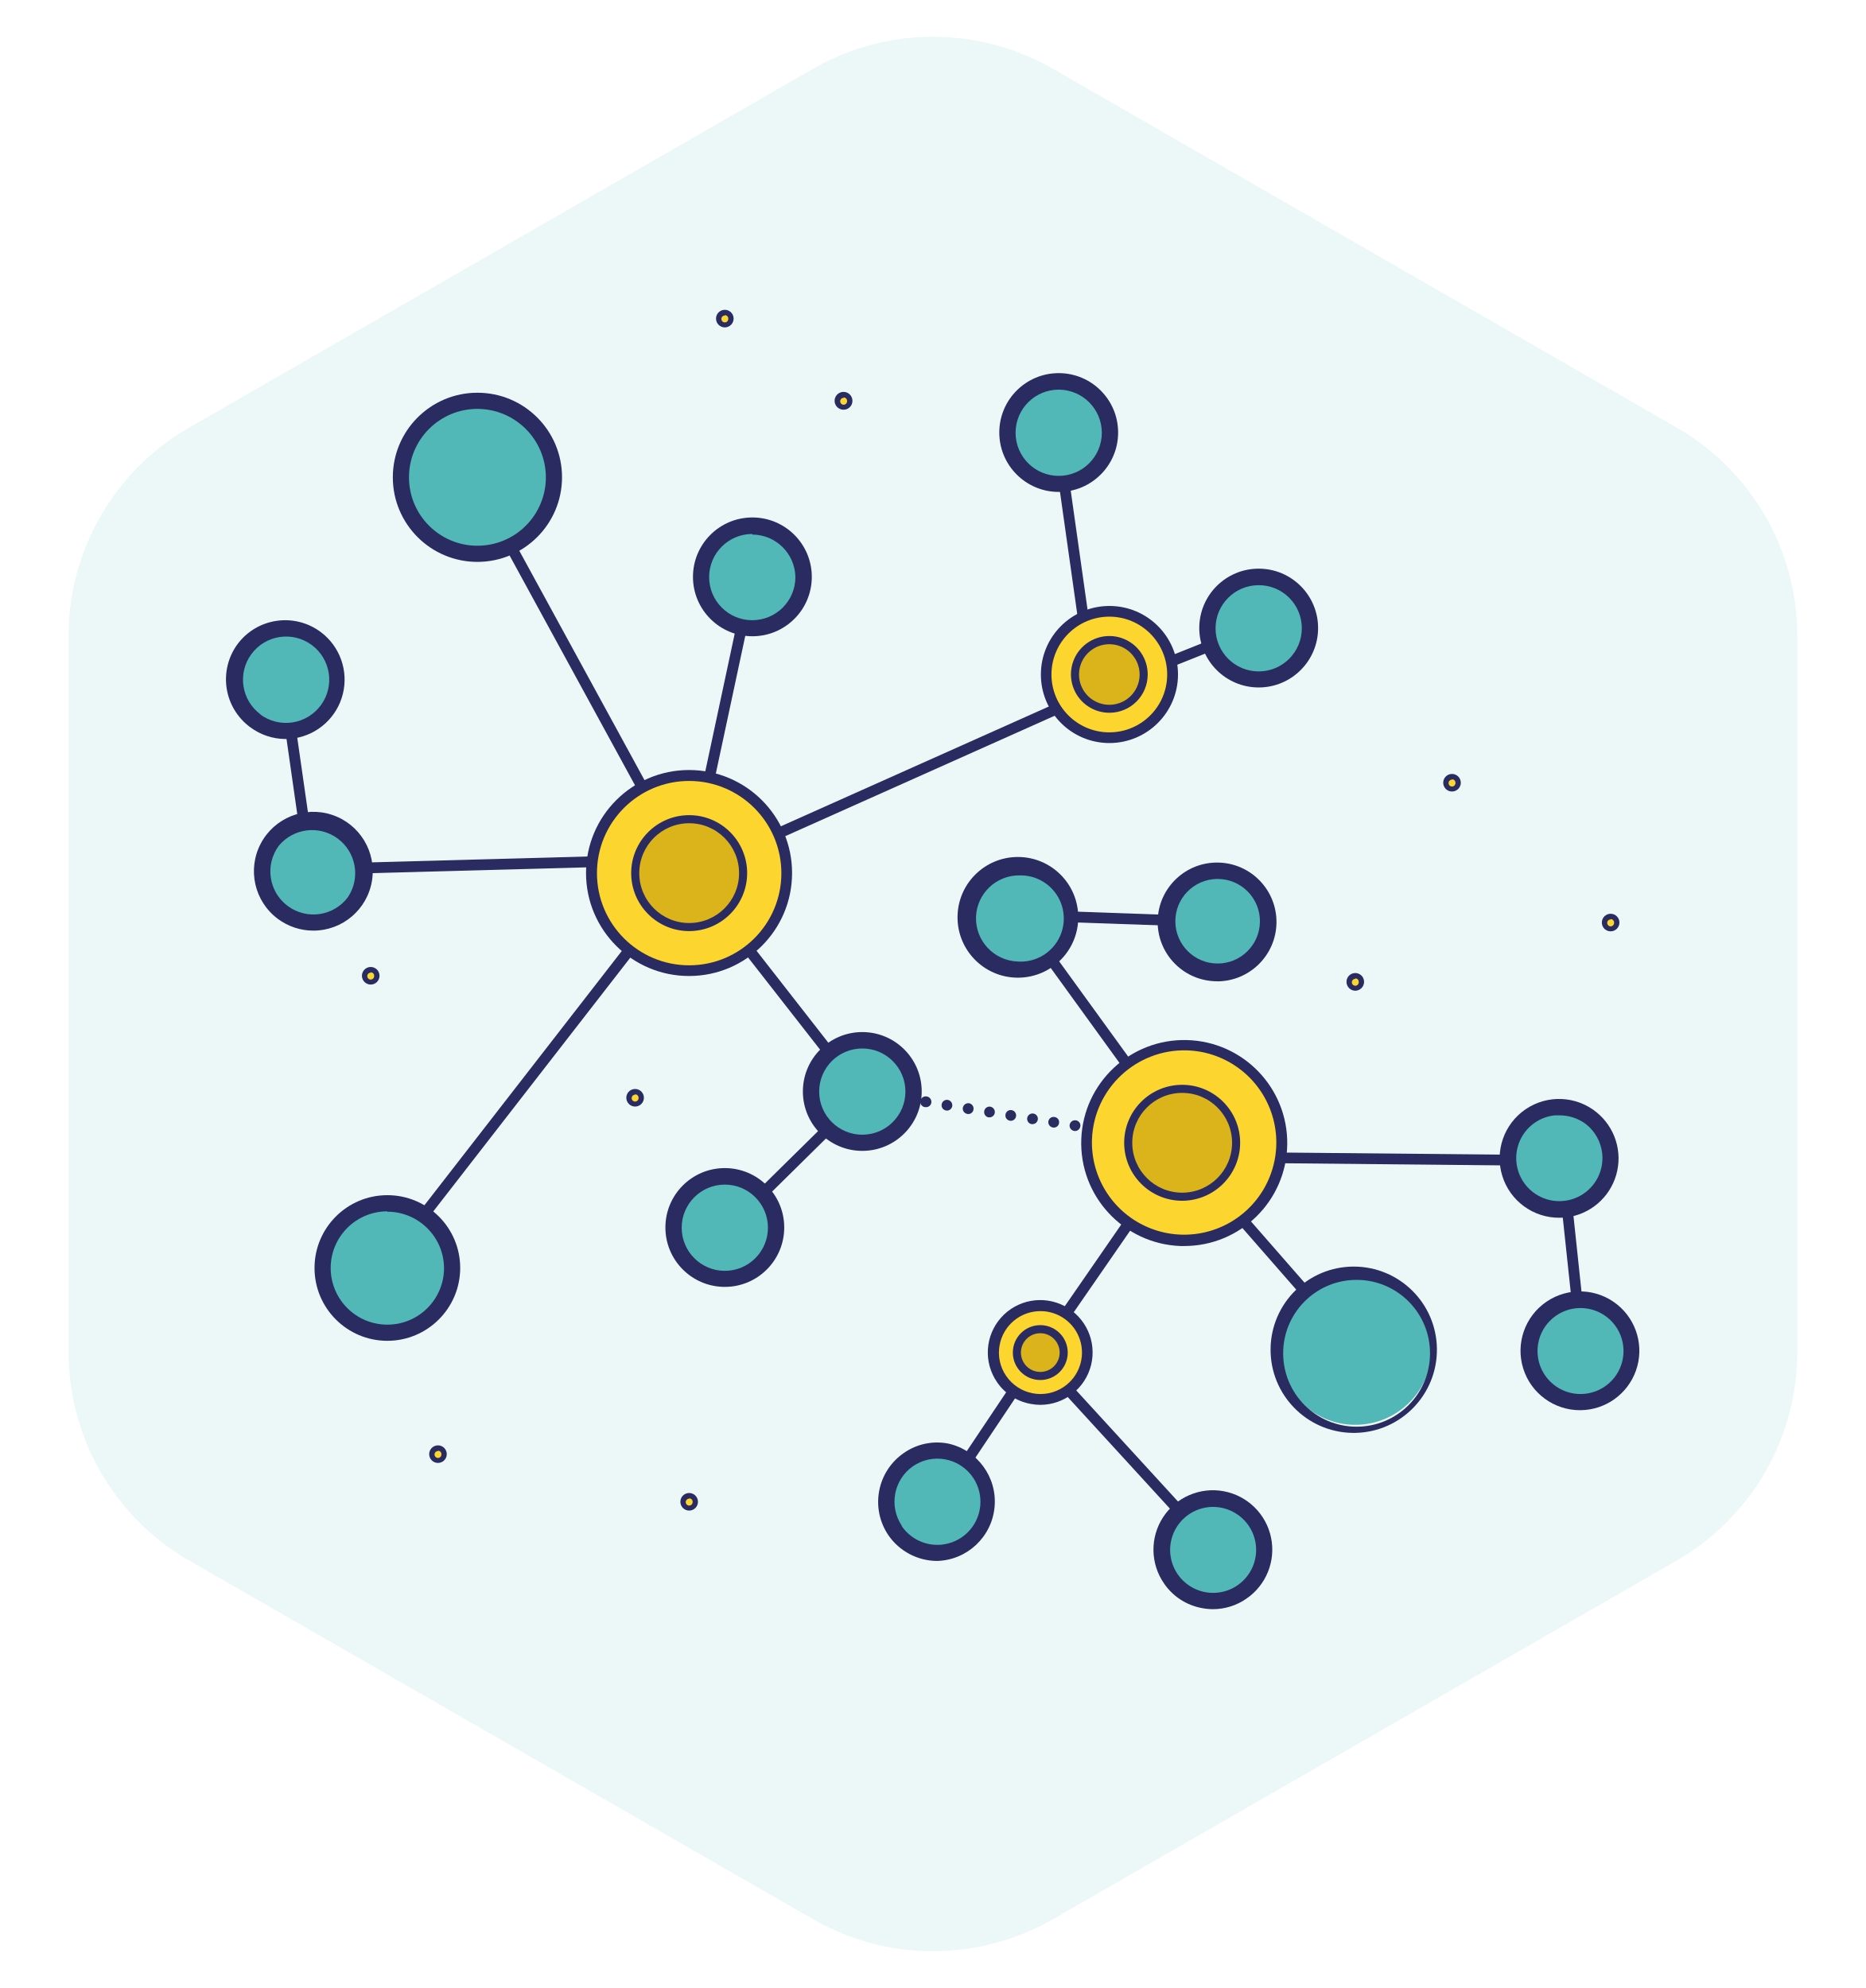
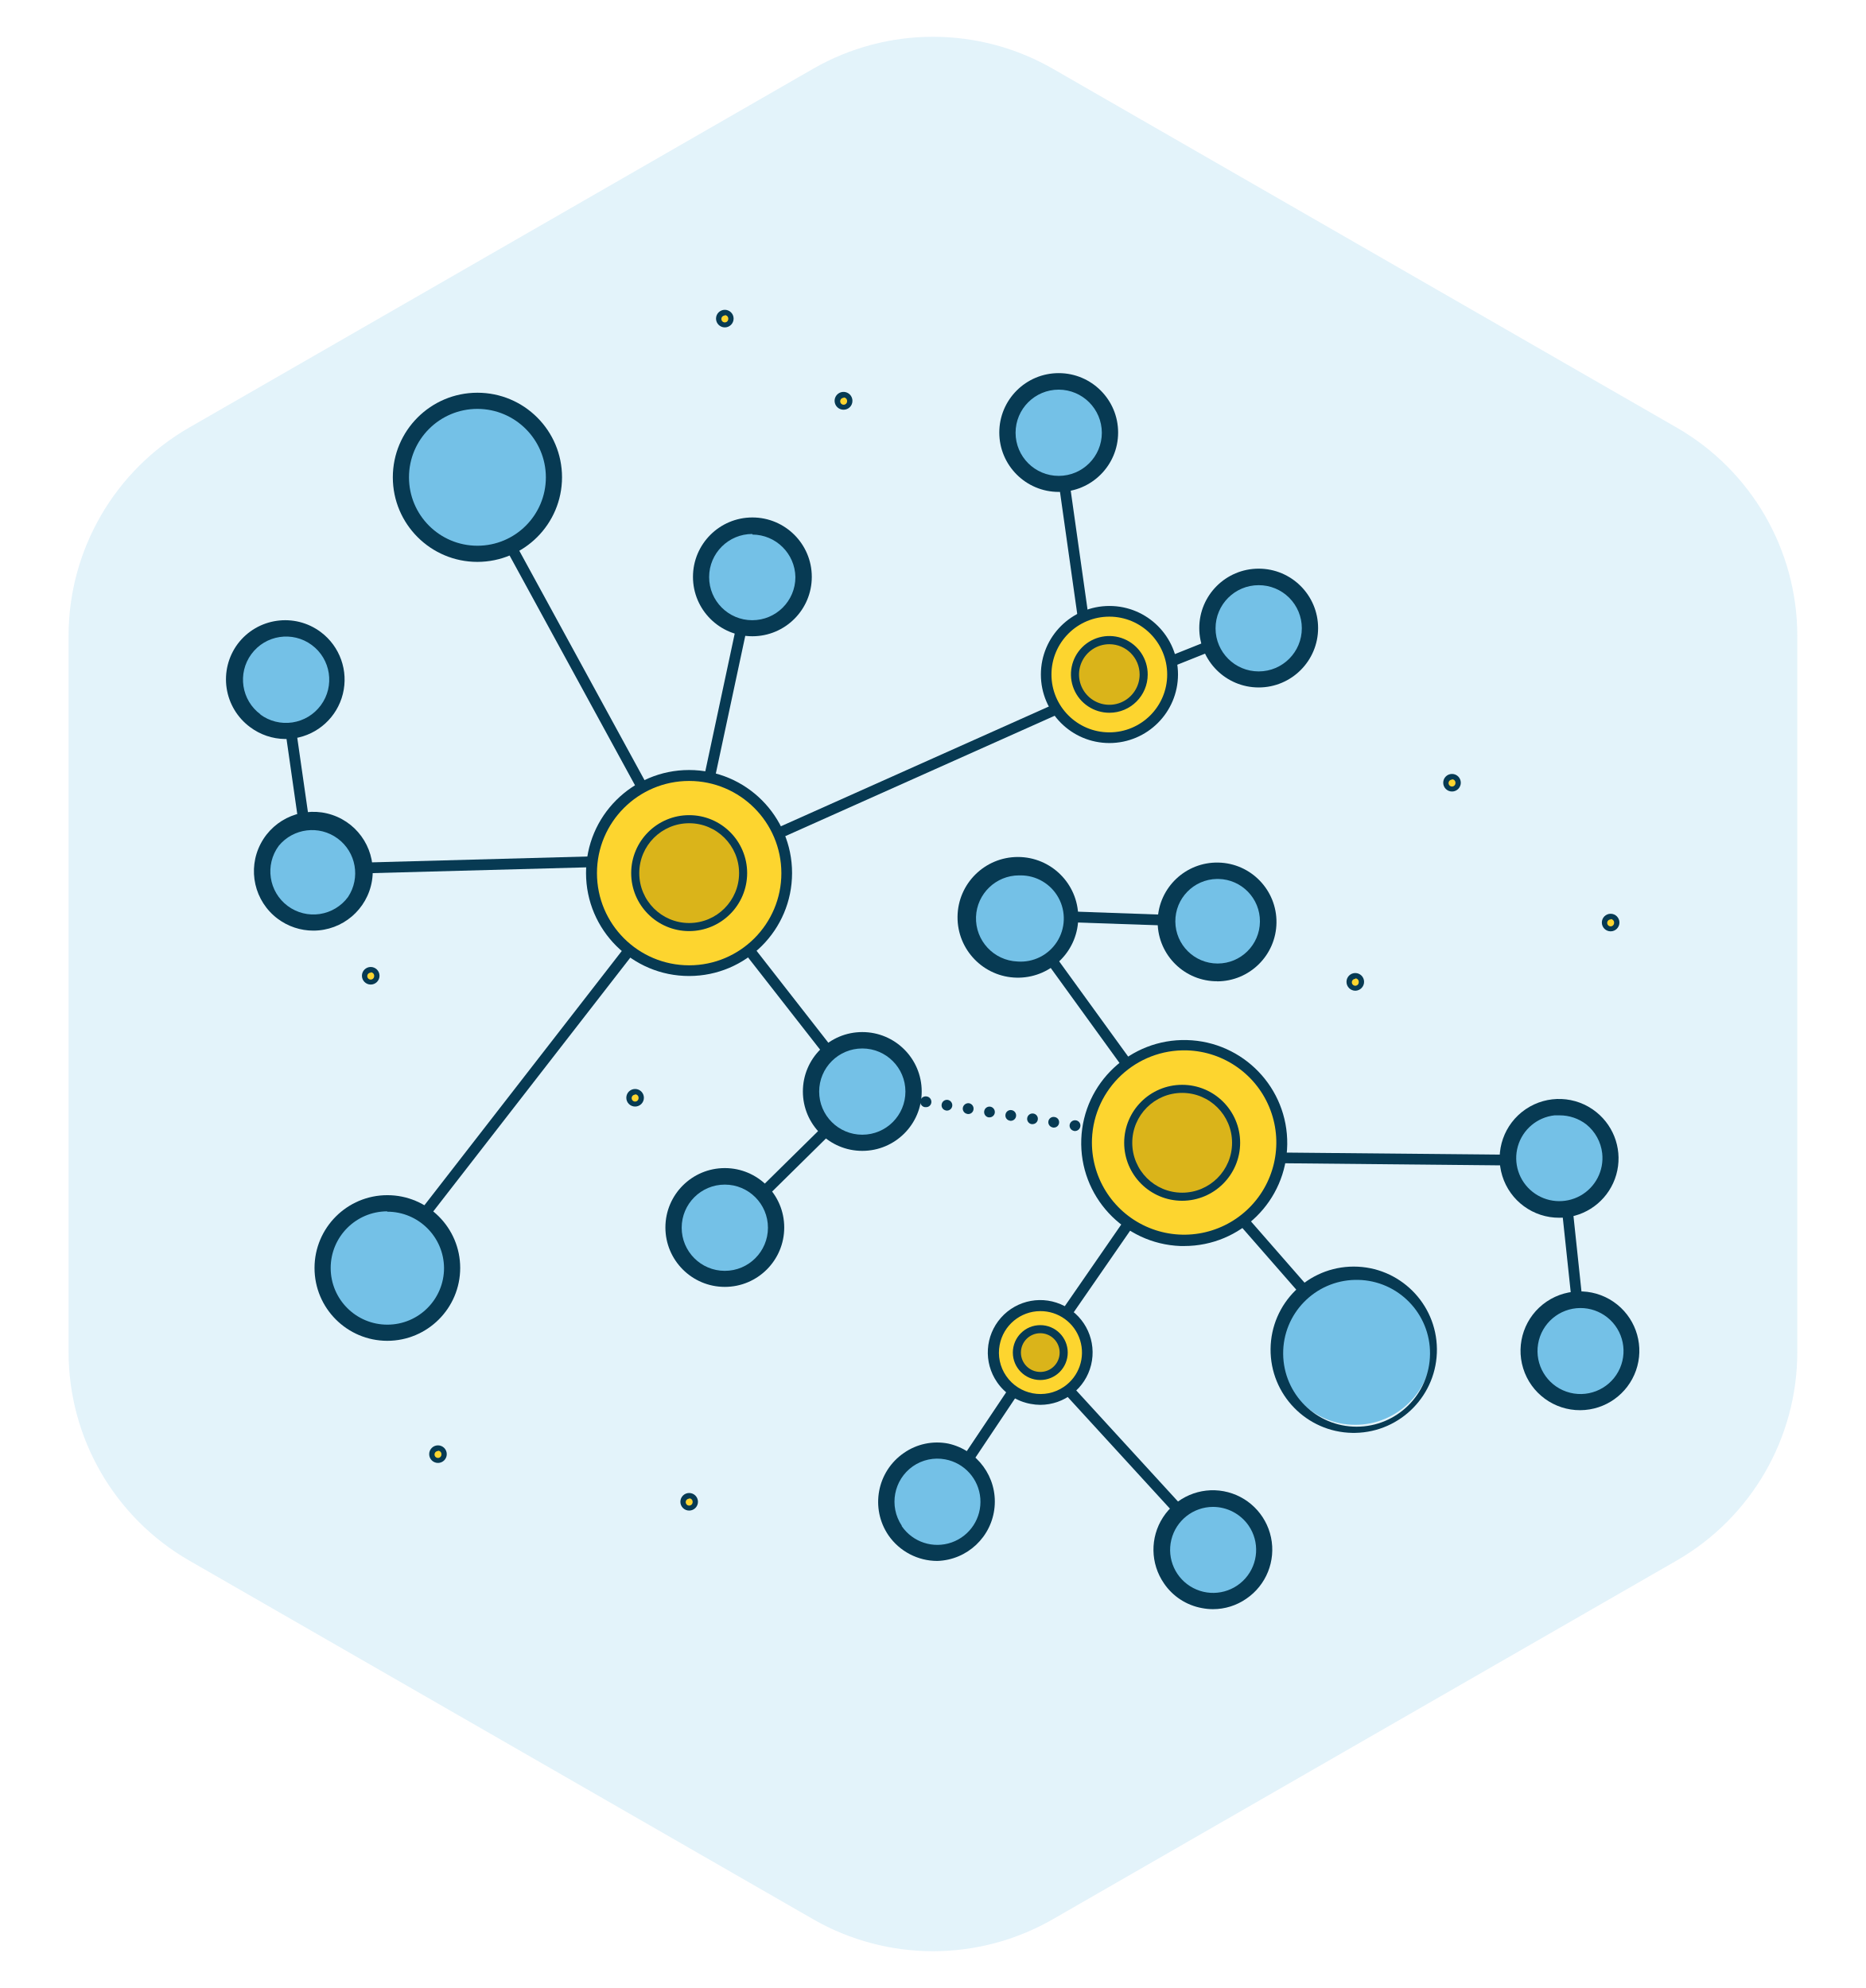
<svg xmlns="http://www.w3.org/2000/svg" viewBox="0 0 157.03 167.35">
  <defs>
-     <style>.peers_svg__cls-2{fill:#2a2b60}.peers_svg__cls-3{fill:#fdd52f}.peers_svg__cls-4{fill:#51b7b7}.peers_svg__cls-5{fill:#dab41a}</style>
+     <style>.peers_svg__cls-2{fill:#073A53}.peers_svg__cls-3{fill:#fdd52f}.peers_svg__cls-4{fill:#74C1E7}.peers_svg__cls-5{fill:#dab41a}</style>
  </defs>
  <g id="first_group">
-     <path id="peers_svg___g_" data-name="&lt;g&gt;" d="M151.26 113.81V53.54A20.24 20.24 0 0 0 141.12 36L88.61 5.79a20.25 20.25 0 0 0-20.18 0L15.91 36A20.24 20.24 0 0 0 5.77 53.54v60.27a20.27 20.27 0 0 0 10.14 17.55l52.52 30.2a20.25 20.25 0 0 0 20.18 0l52.51-30.2a20.27 20.27 0 0 0 10.14-17.55z" fill="#a0d6de" opacity=".2" />
+     <path id="peers_svg___g_" data-name="&lt;g&gt;" d="M151.26 113.81V53.54A20.24 20.24 0 0 0 141.12 36L88.61 5.79a20.25 20.25 0 0 0-20.18 0L15.91 36A20.24 20.24 0 0 0 5.77 53.54v60.27a20.27 20.27 0 0 0 10.14 17.55l52.52 30.2a20.25 20.25 0 0 0 20.18 0l52.51-30.2a20.27 20.27 0 0 0 10.14-17.55z" fill="#74C1E7" opacity=".2" />
    <g id="peers_svg__icon">
      <path class="peers_svg__cls-2" d="M99.36 96.64a.45.45 0 0 1-.38-.52.44.44 0 0 1 .51-.38.45.45 0 0 1 .38.52.45.45 0 0 1-.45.38h-.06zm-1.8-.29a.47.47 0 0 1-.38-.52.45.45 0 0 1 .53-.37.44.44 0 0 1 .37.51.45.45 0 0 1-.45.38h-.07zm-1.79-.29a.45.45 0 0 1-.37-.52.44.44 0 0 1 .51-.37.44.44 0 0 1 .38.51.44.44 0 0 1-.45.38h-.07zM94 95.77a.46.46 0 0 1-.38-.51.46.46 0 0 1 .53-.38.45.45 0 0 1 .37.52.46.46 0 0 1-.45.38H94zm-1.79-.28a.45.45 0 0 1-.37-.52.43.43 0 0 1 .51-.37.44.44 0 0 1 .38.51.44.44 0 0 1-.45.38h-.07zm-1.81-.29a.45.45 0 0 1-.38-.51.46.46 0 0 1 .53-.38.44.44 0 0 1 .37.51.46.46 0 0 1-.45.39h-.07zm-1.79-.29a.45.45 0 0 1-.38-.51.44.44 0 0 1 .52-.37.44.44 0 0 1 .38.51.44.44 0 0 1-.45.38h-.07zm-1.79-.28a.45.45 0 0 1-.37-.52.45.45 0 0 1 .52-.37.44.44 0 0 1 .37.51.45.45 0 0 1-.45.38h-.07zM85 94.34a.44.44 0 0 1-.38-.51.44.44 0 0 1 .51-.38.45.45 0 0 1 .38.52.45.45 0 0 1-.45.38H85zm-1.8-.28a.45.45 0 0 1-.37-.52.45.45 0 0 1 .52-.38.46.46 0 0 1 .37.52.45.45 0 0 1-.45.38h-.07zm-1.78-.29a.45.45 0 0 1-.39-.51.47.47 0 0 1 .52-.39.46.46 0 0 1 .38.52.44.44 0 0 1-.45.39h-.06zm-1.8-.29a.44.44 0 0 1-.37-.52.45.45 0 0 1 .52-.37.46.46 0 0 1 .37.52.45.45 0 0 1-.45.38h-.07zm-1.79-.28a.47.47 0 0 1-.38-.53.47.47 0 0 1 .55-.37.46.46 0 0 1 .38.52.44.44 0 0 1-.45.38h-.07zm-1.79-.29a.45.45 0 0 1-.37-.52.46.46 0 0 1 .51-.38.46.46 0 0 1 .38.53.46.46 0 0 1-.45.38h-.07zm-1.79-.28a.47.47 0 0 1-.38-.53.46.46 0 0 1 .52-.37.45.45 0 0 1 .38.52.44.44 0 0 1-.45.38h-.07zm-1.79-.29a.45.45 0 0 1-.37-.52.46.46 0 0 1 .52-.38.46.46 0 0 1 .39.56.46.46 0 0 1-.45.39h-.05z" />
      <path class="peers_svg__cls-3" d="M57.99 73.5l34.06-15.22" />
      <path class="peers_svg__cls-2" transform="rotate(-24.09 75.021 65.889)" d="M56.37 65.44h37.31v.91H56.37z" />
      <path class="peers_svg__cls-2" transform="rotate(-28.62 48.136 55.431)" d="M47.68 37.13h.91v36.62h-.91z" />
      <circle class="peers_svg__cls-4" cx="40.18" cy="40.18" r="6.44" />
      <path class="peers_svg__cls-2" d="M40.18 47.3a7.12 7.12 0 1 1 7.12-7.12 7.13 7.13 0 0 1-7.12 7.12zm0-12.88a5.76 5.76 0 1 0 5.76 5.76 5.77 5.77 0 0 0-5.76-5.76zM31.16 108.81l-.72-.55L57.57 73.3l5.3-24.82.89.19-5.35 25.02-.06.09-27.19 35.03z" />
      <circle class="peers_svg__cls-4" cx="63.32" cy="48.58" r="4.31" />
      <path class="peers_svg__cls-2" d="M63.32 53.56a5 5 0 1 1 5-5 5 5 0 0 1-5 5zm0-8.61a3.63 3.63 0 1 0 3.62 3.63A3.64 3.64 0 0 0 63.32 45z" />
      <circle class="peers_svg__cls-4" cx="32.59" cy="106.74" r="5.45" />
      <path class="peers_svg__cls-2" d="M32.59 112.87a6.13 6.13 0 1 1 6.14-6.13 6.14 6.14 0 0 1-6.14 6.13zm0-10.9a4.77 4.77 0 1 0 4.78 4.77 4.78 4.78 0 0 0-4.78-4.74zM61.57 103.67l-.64-.65 11.04-10.88-14.34-18.36.72-.56 14.83 19-11.61 11.45z" />
      <circle class="peers_svg__cls-4" cx="72.57" cy="91.89" r="4.31" />
      <path class="peers_svg__cls-2" d="M72.57 96.88a5 5 0 1 1 5-5 5 5 0 0 1-5 5zm0-8.62a3.63 3.63 0 1 0 3.63 3.63 3.63 3.63 0 0 0-3.63-3.63z" />
      <circle class="peers_svg__cls-4" cx="60.97" cy="103.35" r="4.31" />
      <path class="peers_svg__cls-2" d="M61 108.33a5 5 0 1 1 5-5 5 5 0 0 1-5 5zm0-8.61a3.63 3.63 0 1 0 3.63 3.63A3.63 3.63 0 0 0 61 99.72z" />
      <circle class="peers_svg__cls-3" cx="57.99" cy="73.5" r="8.21" />
      <path class="peers_svg__cls-2" d="M58 82.16a8.67 8.67 0 1 1 8.66-8.66A8.67 8.67 0 0 1 58 82.16zm0-16.42a7.76 7.76 0 1 0 7.76 7.76A7.77 7.77 0 0 0 58 65.74zM91.68 58.91l-3.03-21.45.9-.13 2.87 20.31 10.74-4.29.34.84-11.82 4.72z" />
      <circle class="peers_svg__cls-4" cx="89.1" cy="36.43" r="4.31" />
      <path class="peers_svg__cls-2" d="M89.1 41.41a5 5 0 1 1 5-5 5 5 0 0 1-5 5zm0-8.61a3.63 3.63 0 1 0 3.63 3.63 3.64 3.64 0 0 0-3.63-3.63z" />
      <circle class="peers_svg__cls-4" cx="105.93" cy="52.88" r="4.31" />
      <path class="peers_svg__cls-2" d="M105.93 57.87a5 5 0 1 1 5-5 5 5 0 0 1-5 5zm0-8.61a3.63 3.63 0 1 0 3.63 3.62 3.62 3.62 0 0 0-3.63-3.62zM25.75 73.65L23.44 57.5l.9-.12 2.2 15.34 23.28-.63.03.91-24.1.65z" />
      <circle class="peers_svg__cls-4" cx="26.38" cy="73.35" r="4.31" />
      <path class="peers_svg__cls-2" d="M26.37 78.34a5 5 0 0 1-3-1 5 5 0 1 1 3 1zm-2.15-2.07a3.62 3.62 0 0 0 5.07-.76 3.63 3.63 0 0 0-5.83-4.31 3.63 3.63 0 0 0 .76 5.07z" />
      <circle class="peers_svg__cls-4" cx="24.05" cy="57.22" r="4.31" />
      <path class="peers_svg__cls-2" d="M24 62.21a5 5 0 0 1-2.95-1 5 5 0 0 1-1.05-7 5 5 0 0 1 7-1 5 5 0 0 1-2.22 8.94 4.74 4.74 0 0 1-.78.06zm-2.1-2.07a3.64 3.64 0 0 0 5.1-.77 3.63 3.63 0 1 0-5.07.77z" />
      <path class="peers_svg__cls-3" d="M99.66 96.23l-12.38 17.89" />
      <path class="peers_svg__cls-2" transform="rotate(-55.35 93.464 105.166)" d="M82.59 104.72h21.76v.91H82.59z" />
      <path class="peers_svg__cls-2" transform="rotate(-41.15 106.843 105.316)" d="M106.4 95.92h.91v18.8h-.91z" />
      <circle class="peers_svg__cls-4" cx="114.06" cy="113.5" r="6.44" />
      <path class="peers_svg__cls-2" d="M114.06 120.62h-.26a7 7 0 1 1 .26 0zm0-12.88a6.18 6.18 0 1 0 .22 0zM99.29 96.49L84.85 76.54l17.57.62-.03.9-15.72-.54 13.36 18.44-.74.53z" />
      <circle class="peers_svg__cls-4" cx="85.75" cy="77.31" r="4.31" />
      <path class="peers_svg__cls-2" d="M85.76 82.3h-.19a5.08 5.08 0 1 1 .19 0zm0-8.61a3.63 3.63 0 0 0-3.62 3.49 3.64 3.64 0 0 0 3.49 3.76 3.63 3.63 0 1 0 .26-7.25z" />
      <circle class="peers_svg__cls-4" cx="102.41" cy="77.61" r="4.31" />
      <path class="peers_svg__cls-2" d="M102.41 82.6h-.18a5 5 0 0 1-4.8-5.16 5 5 0 1 1 5 5.17zm0-8.61a3.56 3.56 0 1 0 .13 0z" />
      <circle class="peers_svg__cls-3" cx="99.66" cy="96.23" r="8.21" />
      <path class="peers_svg__cls-2" d="M99.66 104.89h-.32a8.68 8.68 0 0 1-8.34-9 8.67 8.67 0 1 1 8.66 9zm-7.76-9a7.76 7.76 0 1 0 8-7.47 7.78 7.78 0 0 0-8 7.47zM101.19 129.98l-13.85-15.13-6.43 9.62-.76-.5 7.08-10.58 14.63 15.98-.67.61z" />
      <circle class="peers_svg__cls-3" cx="87.54" cy="113.86" r="3.95" />
      <path class="peers_svg__cls-2" d="M87.55 118.26a4.45 4.45 0 0 1-.81-.08 4.36 4.36 0 0 1-2.83-1.83 4.41 4.41 0 1 1 3.64 1.91zm0-7.89a3.49 3.49 0 0 0-3.42 2.85 3.45 3.45 0 0 0 .55 2.61 3.5 3.5 0 0 0 4.86.91 3.49 3.49 0 0 0-2-6.37z" />
      <circle class="peers_svg__cls-4" cx="102.07" cy="130.47" r="4.31" />
      <path class="peers_svg__cls-2" d="M102.08 135.46a4.86 4.86 0 0 1-.92-.09 4.92 4.92 0 0 1-3.2-2.08 5 5 0 1 1 6.93 1.29 4.92 4.92 0 0 1-2.81.88zm0-8.61a3.62 3.62 0 1 0 3 1.57 3.66 3.66 0 0 0-3.01-1.57z" />
      <circle class="peers_svg__cls-4" cx="78.89" cy="126.42" r="4.31" />
      <path class="peers_svg__cls-2" d="M78.89 131.4a5 5 0 0 1-4.12-2.16 5 5 0 0 1 1.3-6.93 4.88 4.88 0 0 1 3.73-.79 5 5 0 0 1-.91 9.88zm-3-2.93a3.63 3.63 0 1 0 3.66-5.62 3.6 3.6 0 0 0-2.72.58 3.64 3.64 0 0 0-.94 5zM132.7 113.56l-1.64-15.41-23.29-.23.01-.9 24.1.23 1.72 16.22-.9.09z" />
      <circle class="peers_svg__cls-4" cx="131.25" cy="97.52" r="4.31" />
      <path class="peers_svg__cls-2" d="M131.24 102.51a5 5 0 1 1 3.11-8.89 5 5 0 0 1-2.54 8.86 5.44 5.44 0 0 1-.57.03zm0-8.62h-.41a3.62 3.62 0 0 0-1.85 6.44 3.63 3.63 0 0 0 5.86-3.25 3.66 3.66 0 0 0-1.34-2.43 3.66 3.66 0 0 0-2.25-.76z" />
      <circle class="peers_svg__cls-4" cx="132.98" cy="113.73" r="4.31" />
      <path class="peers_svg__cls-2" d="M133 118.71a5 5 0 1 1 3.12-8.88 5 5 0 0 1-3.12 8.88zm0-8.6a3.62 3.62 0 1 0 2.26.78 3.63 3.63 0 0 0-2.26-.78z" />
      <circle class="peers_svg__cls-5" cx="57.99" cy="73.5" r="4.54" />
      <path class="peers_svg__cls-2" d="M58 78.38a4.88 4.88 0 1 1 4.88-4.88A4.89 4.89 0 0 1 58 78.38zm0-9.08a4.2 4.2 0 1 0 4.2 4.2 4.2 4.2 0 0 0-4.2-4.2z" />
      <circle class="peers_svg__cls-5" cx="99.49" cy="96.2" r="4.54" />
      <path class="peers_svg__cls-2" d="M99.49 101.08a4.88 4.88 0 1 1 4.88-4.88 4.89 4.89 0 0 1-4.88 4.88zm0-9.08a4.2 4.2 0 1 0 4.2 4.2 4.2 4.2 0 0 0-4.2-4.2z" />
      <circle class="peers_svg__cls-3" cx="93.37" cy="56.78" r="5.32" />
      <path class="peers_svg__cls-2" d="M93.37 62.55a5.77 5.77 0 1 1 5.77-5.77 5.78 5.78 0 0 1-5.77 5.77zm0-10.64a4.87 4.87 0 1 0 4.86 4.87 4.87 4.87 0 0 0-4.86-4.87z" />
      <circle class="peers_svg__cls-5" cx="93.37" cy="56.78" r="2.88" />
      <path class="peers_svg__cls-2" d="M93.37 60a3.23 3.23 0 1 1 3.22-3.22A3.22 3.22 0 0 1 93.37 60zm0-5.77a2.55 2.55 0 1 0 2.54 2.55 2.55 2.55 0 0 0-2.54-2.55z" />
      <circle class="peers_svg__cls-5" cx="87.54" cy="113.86" r="1.97" />
      <path class="peers_svg__cls-2" d="M87.54 116.17a2.31 2.31 0 1 1 2.32-2.31 2.31 2.31 0 0 1-2.32 2.31zm0-3.94a1.63 1.63 0 1 0 1.64 1.63 1.63 1.63 0 0 0-1.64-1.63z" />
      <circle class="peers_svg__cls-3" cx="31.2" cy="82.14" r=".52" />
      <path class="peers_svg__cls-2" d="M31.2 82.88a.74.74 0 0 1-.74-.74.74.74 0 1 1 1.48 0 .74.74 0 0 1-.74.74zm0-1a.29.29 0 1 0 .29.29.29.29 0 0 0-.29-.32z" />
      <circle class="peers_svg__cls-3" cx="57.99" cy="126.42" r=".52" />
      <path class="peers_svg__cls-2" d="M58 127.16a.74.74 0 0 1-.74-.74.74.74 0 1 1 1.48 0 .74.74 0 0 1-.74.74zm0-1a.29.29 0 1 0 .29.29.29.29 0 0 0-.29-.32z" />
      <circle class="peers_svg__cls-3" cx="122.2" cy="65.89" r=".52" />
      <path class="peers_svg__cls-2" d="M122.2 66.63a.74.74 0 1 1 0-1.48.74.74 0 0 1 0 1.48zm0-1a.29.29 0 1 0 .29.29.29.29 0 0 0-.29-.32z" />
      <circle class="peers_svg__cls-3" cx="135.55" cy="77.66" r=".52" />
      <path class="peers_svg__cls-2" d="M135.55 78.4a.74.74 0 1 1 0-1.48.74.74 0 1 1 0 1.48zm0-1a.29.29 0 1 0 .29.29.29.29 0 0 0-.29-.32z" />
      <circle class="peers_svg__cls-3" cx="53.45" cy="92.41" r=".52" />
      <path class="peers_svg__cls-2" d="M53.45 93.15a.74.74 0 1 1 0-1.48.74.74 0 1 1 0 1.48zm0-1a.29.29 0 1 0 .29.29.29.29 0 0 0-.29-.32z" />
      <circle class="peers_svg__cls-3" cx="36.86" cy="122.41" r=".52" />
      <path class="peers_svg__cls-2" d="M36.86 123.15a.74.74 0 1 1 .74-.74.74.74 0 0 1-.74.74zm0-1a.29.29 0 1 0 .29.29.29.29 0 0 0-.29-.32z" />
      <circle class="peers_svg__cls-3" cx="114.06" cy="82.65" r=".52" />
      <path class="peers_svg__cls-2" d="M114.06 83.4a.75.75 0 0 1-.74-.75.74.74 0 0 1 1.48 0 .75.75 0 0 1-.74.75zm0-1a.29.29 0 1 0 .29.29.29.29 0 0 0-.29-.33z" />
      <circle class="peers_svg__cls-3" cx="60.97" cy="26.82" r=".52" />
      <path class="peers_svg__cls-2" d="M61 27.56a.74.74 0 0 1 0-1.48.74.74 0 1 1 0 1.48zm0-1a.29.29 0 1 0 .29.29.29.29 0 0 0-.29-.32z" />
      <circle class="peers_svg__cls-3" cx="70.95" cy="33.74" r=".52" />
      <path class="peers_svg__cls-2" d="M71 34.49a.75.75 0 1 1 .74-.74.74.74 0 0 1-.74.74zm0-1a.29.29 0 1 0 .29.29.29.29 0 0 0-.29-.32z" />
    </g>
  </g>
</svg>
